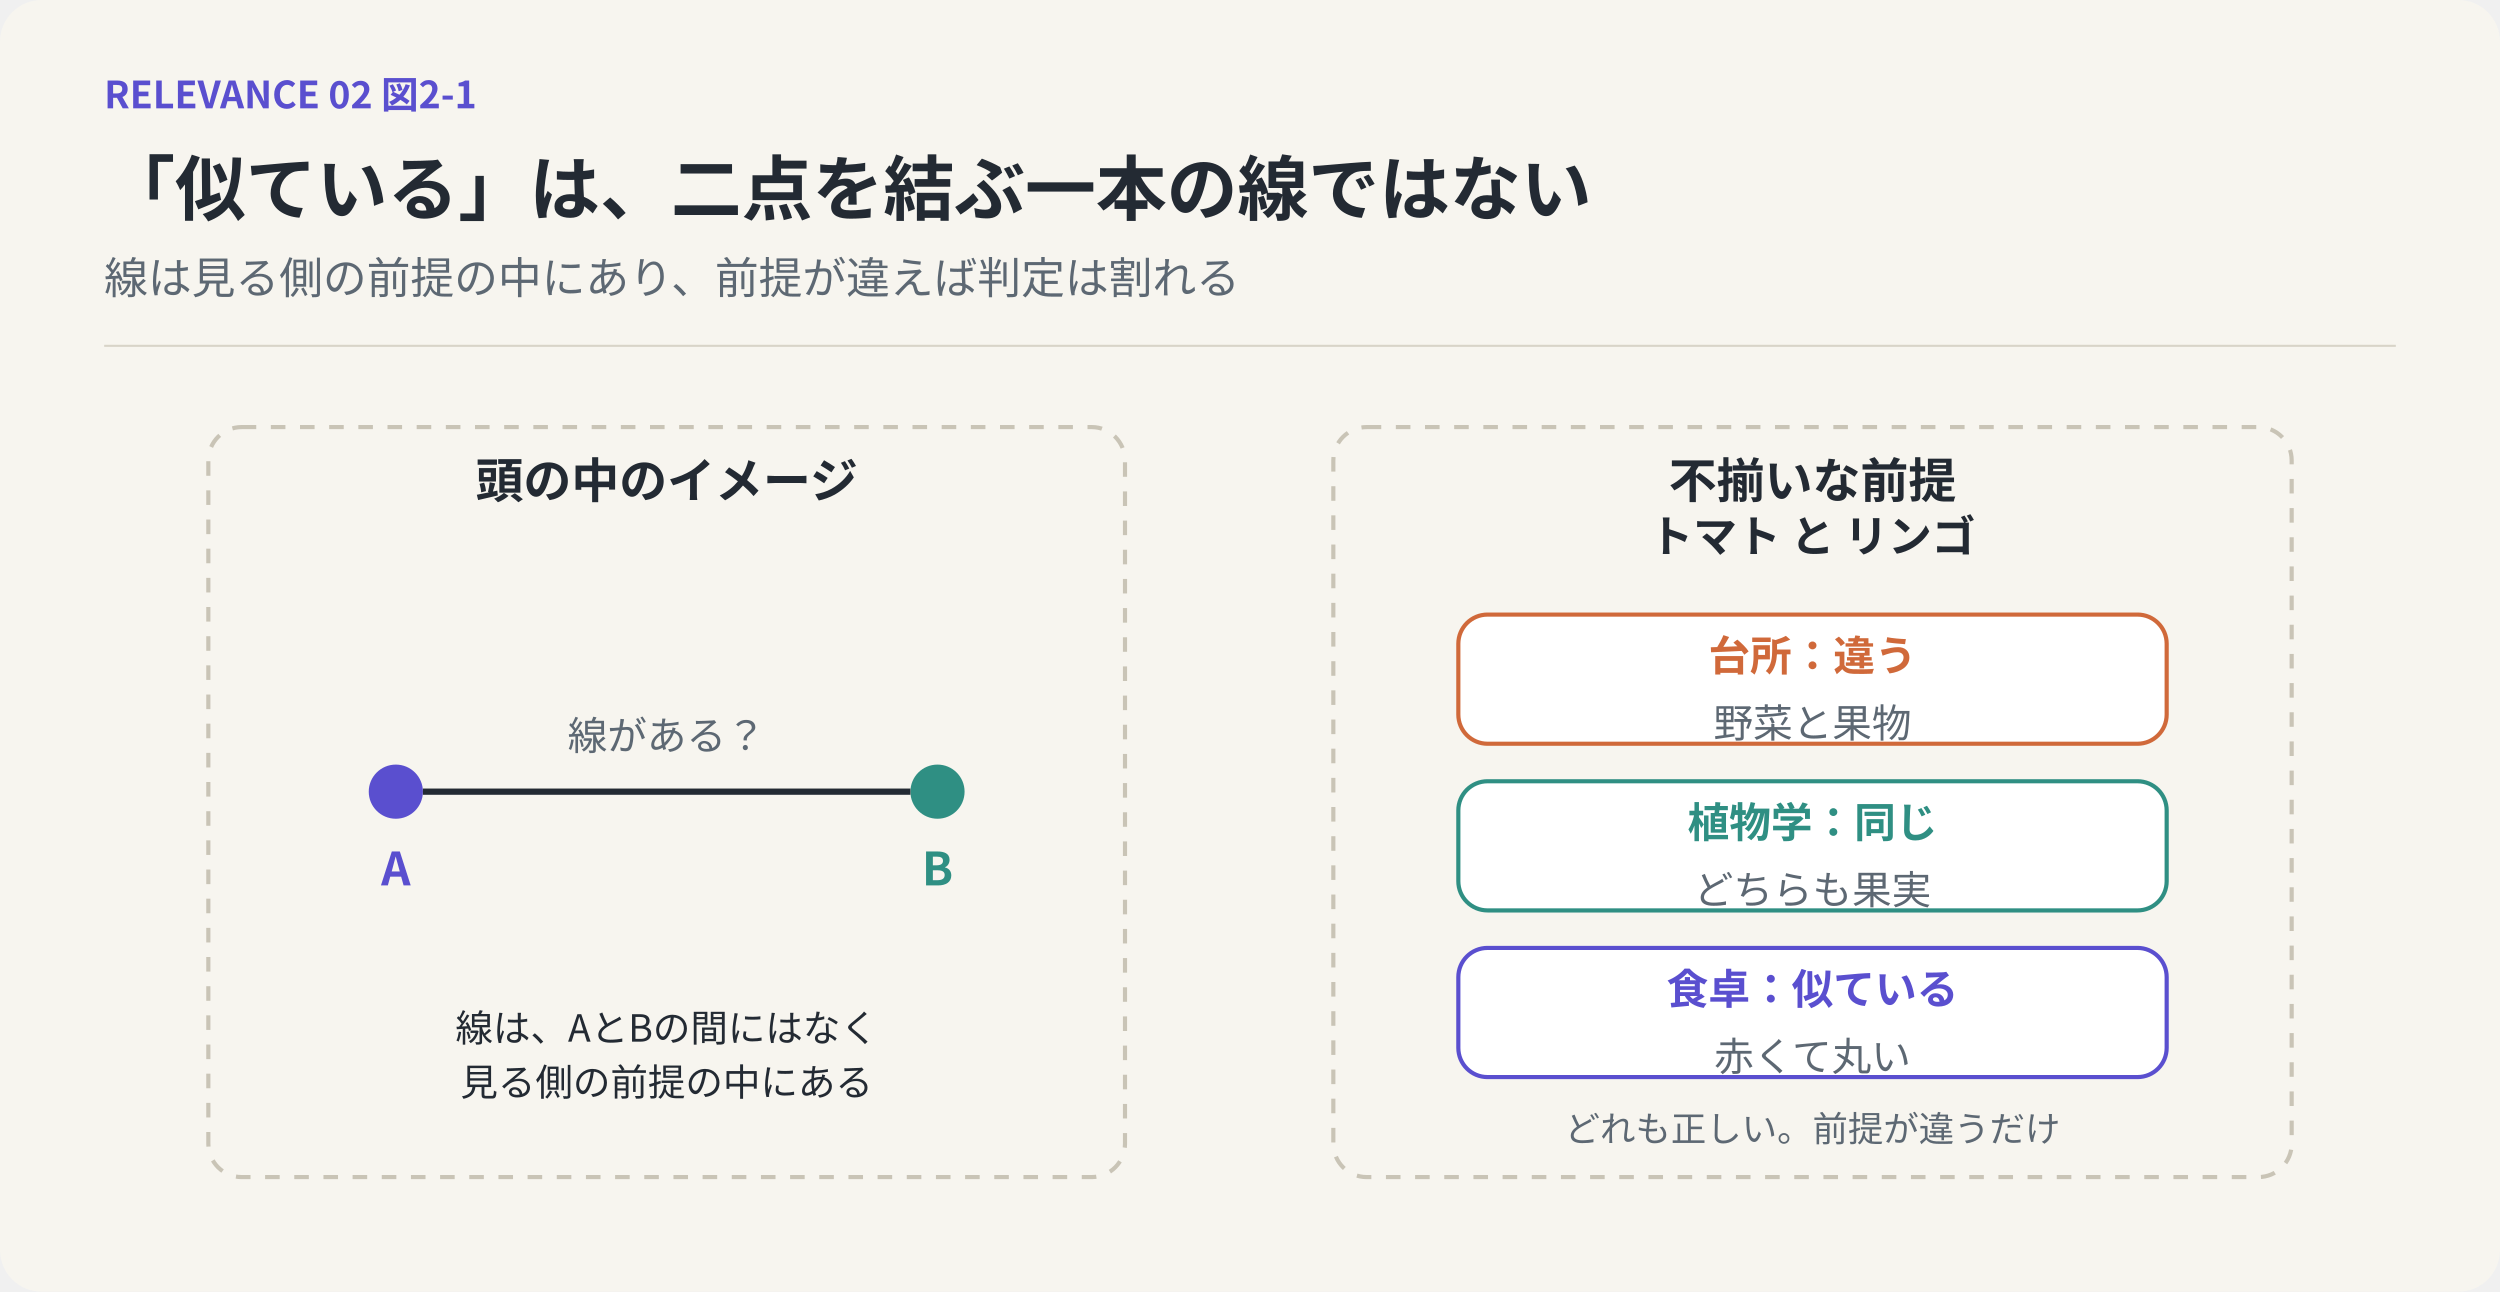
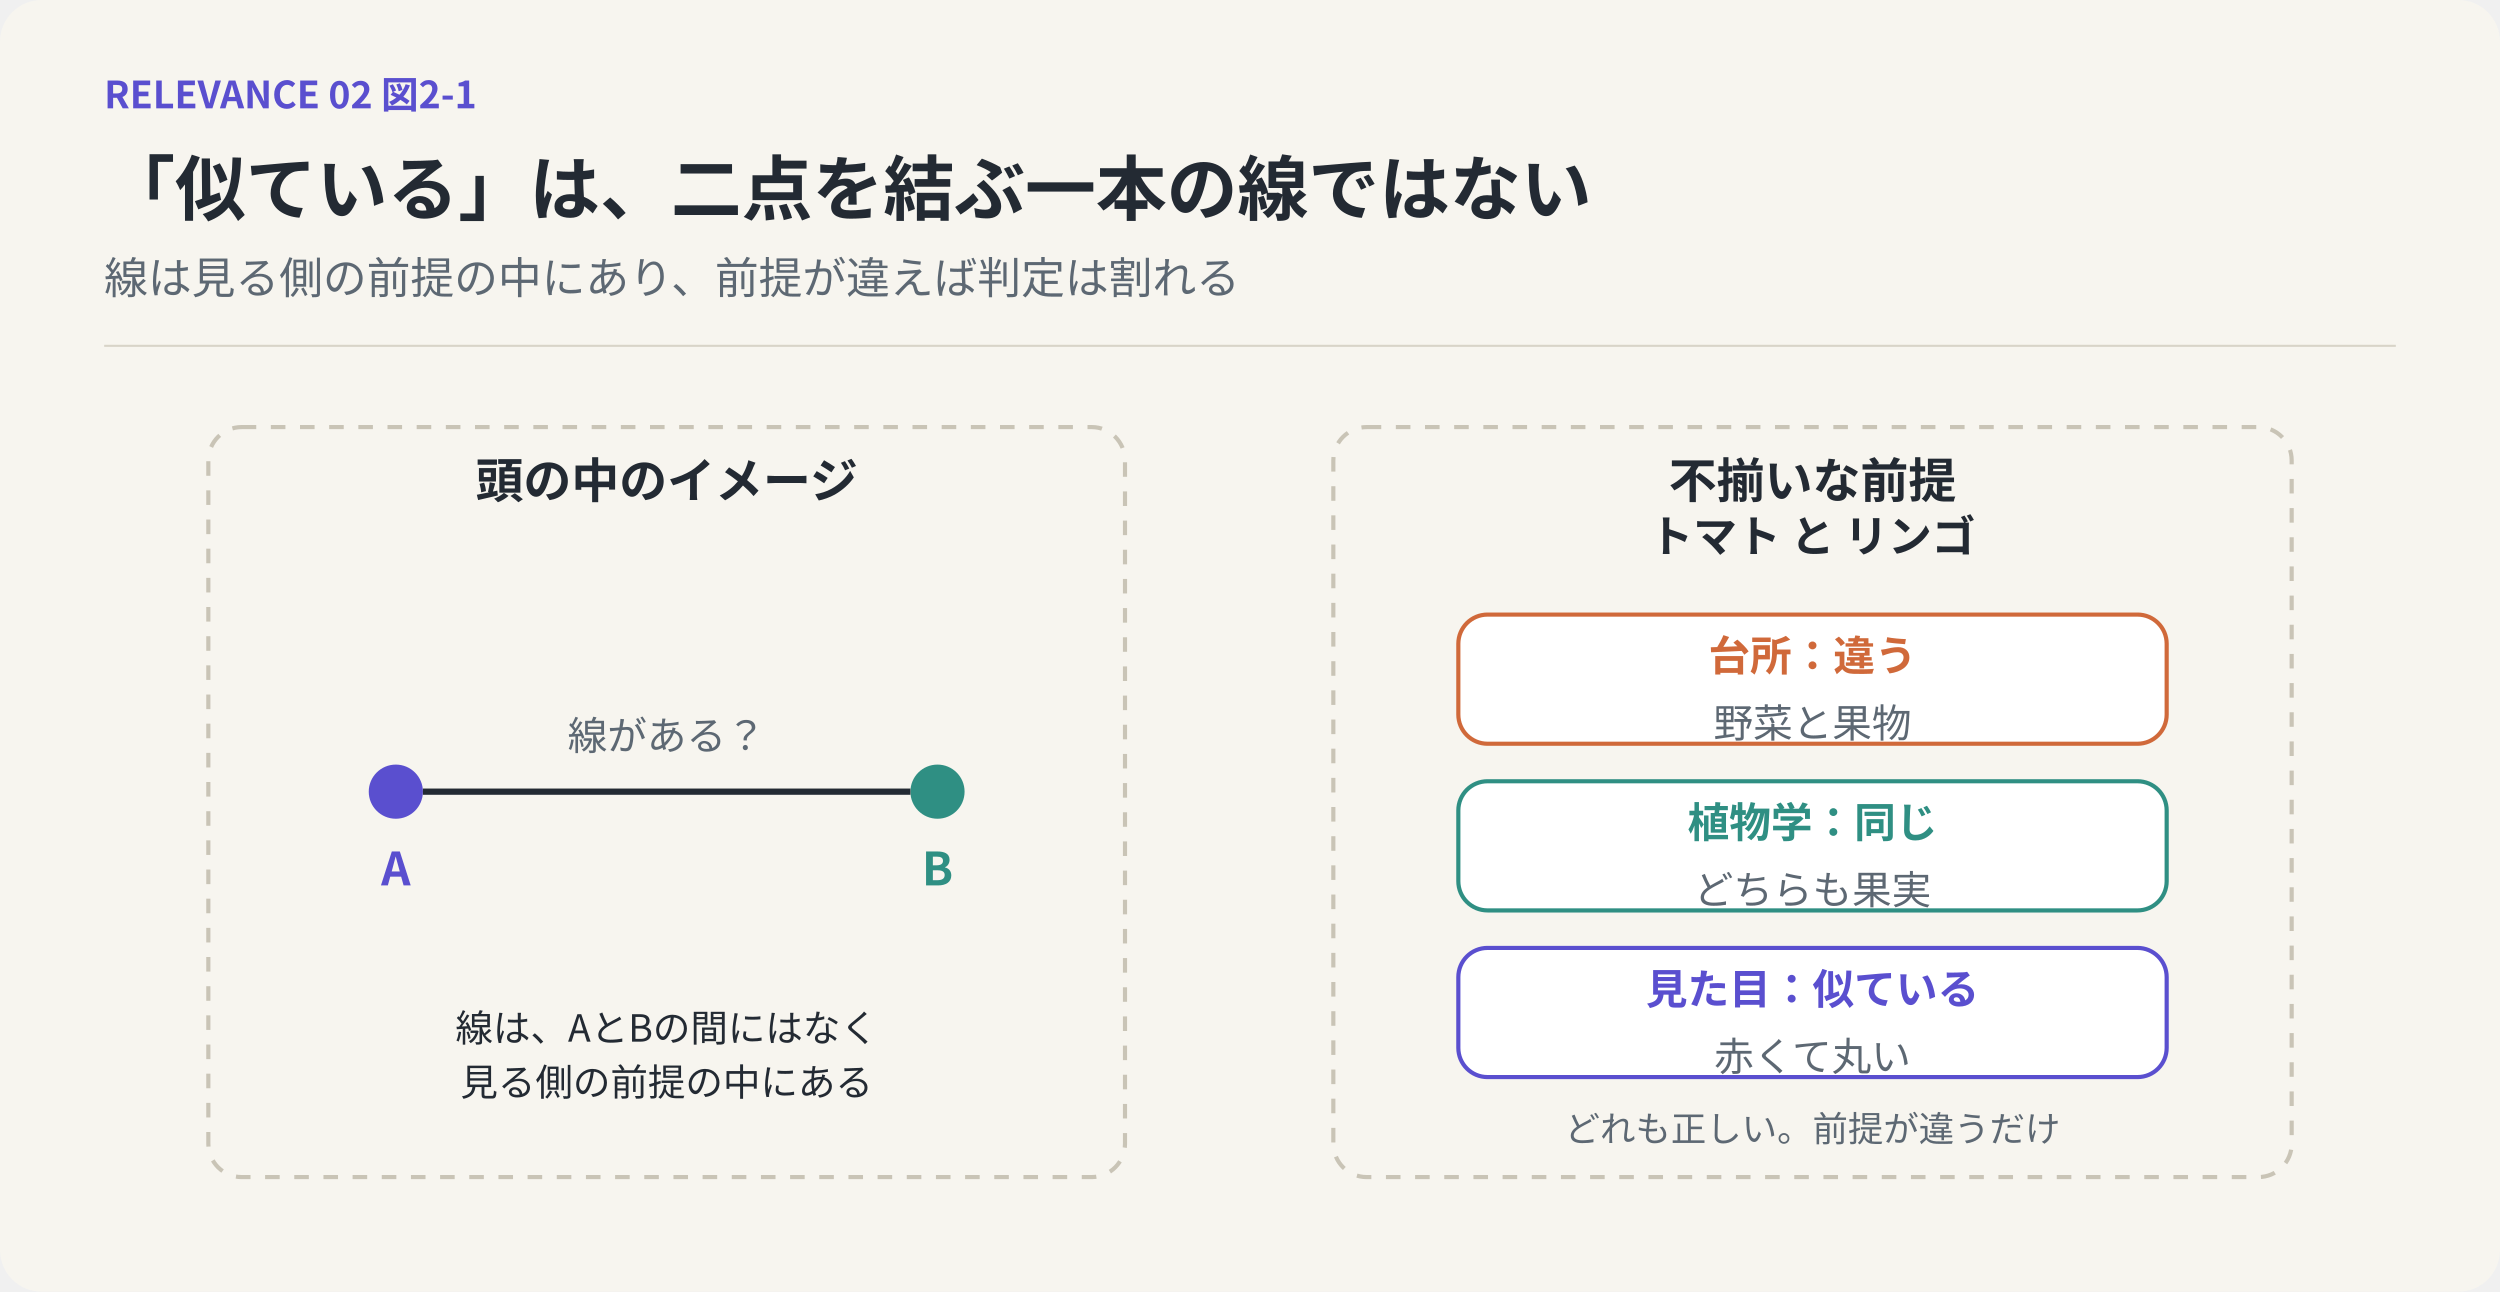
<svg xmlns="http://www.w3.org/2000/svg" width="1200" height="620" viewBox="0 0 1200 620" role="img" aria-labelledby="title desc">
  <defs>
    <marker id="arrow" markerWidth="10" markerHeight="10" refX="8" refY="5" orient="auto-start-reverse">
      <path d="M1,1 L9,5 L1,9" fill="none" stroke="#5d6873" stroke-width="1.4" />
    </marker>
  </defs>
  <rect width="1200" height="620" rx="20" fill="#f7f5ef" />
  <g font-family="system-ui, -apple-system, &quot;Hiragino Kaku Gothic ProN&quot;, &quot;Noto Sans CJK JP&quot;, Meiryo, sans-serif">
    <text x="50.0" y="52.0" fill="#5a4fcf" font-size="18" text-anchor="start" font-weight="700">RELEVANCE     02     図2-1</text>
    <text x="50.0" y="103.0" fill="#232a33" font-size="34" text-anchor="start" font-weight="700">「似ている」は、二点を結ぶ一本の線ではない</text>
    <text x="50.0" y="141.0" fill="#5d6873" font-size="21" text-anchor="start" font-weight="400">線は見る側の前提の中にあり、前提が違えば判定は割れる</text>
    <line x1="50.0" y1="166.0" x2="1150.0" y2="166.0" stroke="#d8d4c8" stroke-width="1" />
    <rect x="100" y="205" width="440" height="360" rx="16" fill="none" stroke="#c9c4b6" stroke-width="2" stroke-dasharray="7 7" />
    <text x="320.0" y="239.0" fill="#232a33" font-size="23" text-anchor="middle" font-weight="700">頭の中のイメージ</text>
    <circle cx="190.0" cy="380.0" r="13" fill="#5a4fcf" />
    <circle cx="450.0" cy="380.0" r="13" fill="#2f8f83" />
    <line x1="203.0" y1="380.0" x2="437.0" y2="380.0" stroke="#232a33" stroke-width="3" />
    <text x="190.0" y="425.0" fill="#5a4fcf" font-size="22" text-anchor="middle" font-weight="700">A</text>
    <text x="450.0" y="425.0" fill="#2f8f83" font-size="22" text-anchor="middle" font-weight="700">B</text>
    <text x="320.0" y="360.0" fill="#5d6873" font-size="19" text-anchor="middle" font-weight="400">線がある？</text>
    <text x="320.0" y="500.0" fill="#232a33" font-size="18" text-anchor="middle" font-weight="400">線は、AとBの間にはなく</text>
    <text x="320.0" y="526.0" fill="#232a33" font-size="18" text-anchor="middle" font-weight="400">見る側の前提の中にある</text>
    <rect x="640" y="205" width="460" height="360" rx="16" fill="none" stroke="#c9c4b6" stroke-width="2" stroke-dasharray="7 7" />
    <text x="870.0" y="239.0" fill="#232a33" font-size="23" text-anchor="middle" font-weight="700">不揃いな前提</text>
    <text x="870.0" y="265.0" fill="#232a33" font-size="21" text-anchor="middle" font-weight="700">トマト と リンゴ</text>
    <rect x="700" y="295" width="340" height="62" rx="14" fill="#ffffff" stroke="#d0693a" stroke-width="2" />
    <text x="870.0" y="322.0" fill="#d0693a" font-size="20" text-anchor="middle" font-weight="700">台所：違う</text>
    <text x="870.0" y="354.0" fill="#5d6873" font-size="19" text-anchor="middle" font-weight="400">野菜と果物</text>
    <rect x="700" y="375" width="340" height="62" rx="14" fill="#ffffff" stroke="#2f8f83" stroke-width="2" />
    <text x="870.0" y="402.0" fill="#2f8f83" font-size="20" text-anchor="middle" font-weight="700">植物学：同じ</text>
    <text x="870.0" y="434.0" fill="#5d6873" font-size="19" text-anchor="middle" font-weight="400">どちらも果実</text>
    <rect x="700" y="455" width="340" height="62" rx="14" fill="#ffffff" stroke="#5a4fcf" stroke-width="2" />
-     <text x="870.0" y="482.0" fill="#5a4fcf" font-size="20" text-anchor="middle" font-weight="700">食卓：似ている</text>
+     <text x="870.0" y="482.0" fill="#5a4fcf" font-size="20" text-anchor="middle" font-weight="700">見た目：似ている</text>
    <text x="870.0" y="514.0" fill="#5d6873" font-size="19" text-anchor="middle" font-weight="400">赤くて丸い</text>
    <text x="870.0" y="548.0" fill="#5d6873" font-size="17" text-anchor="middle" font-weight="400">どれも正しい。前提が違うだけ</text>
  </g>
</svg>
